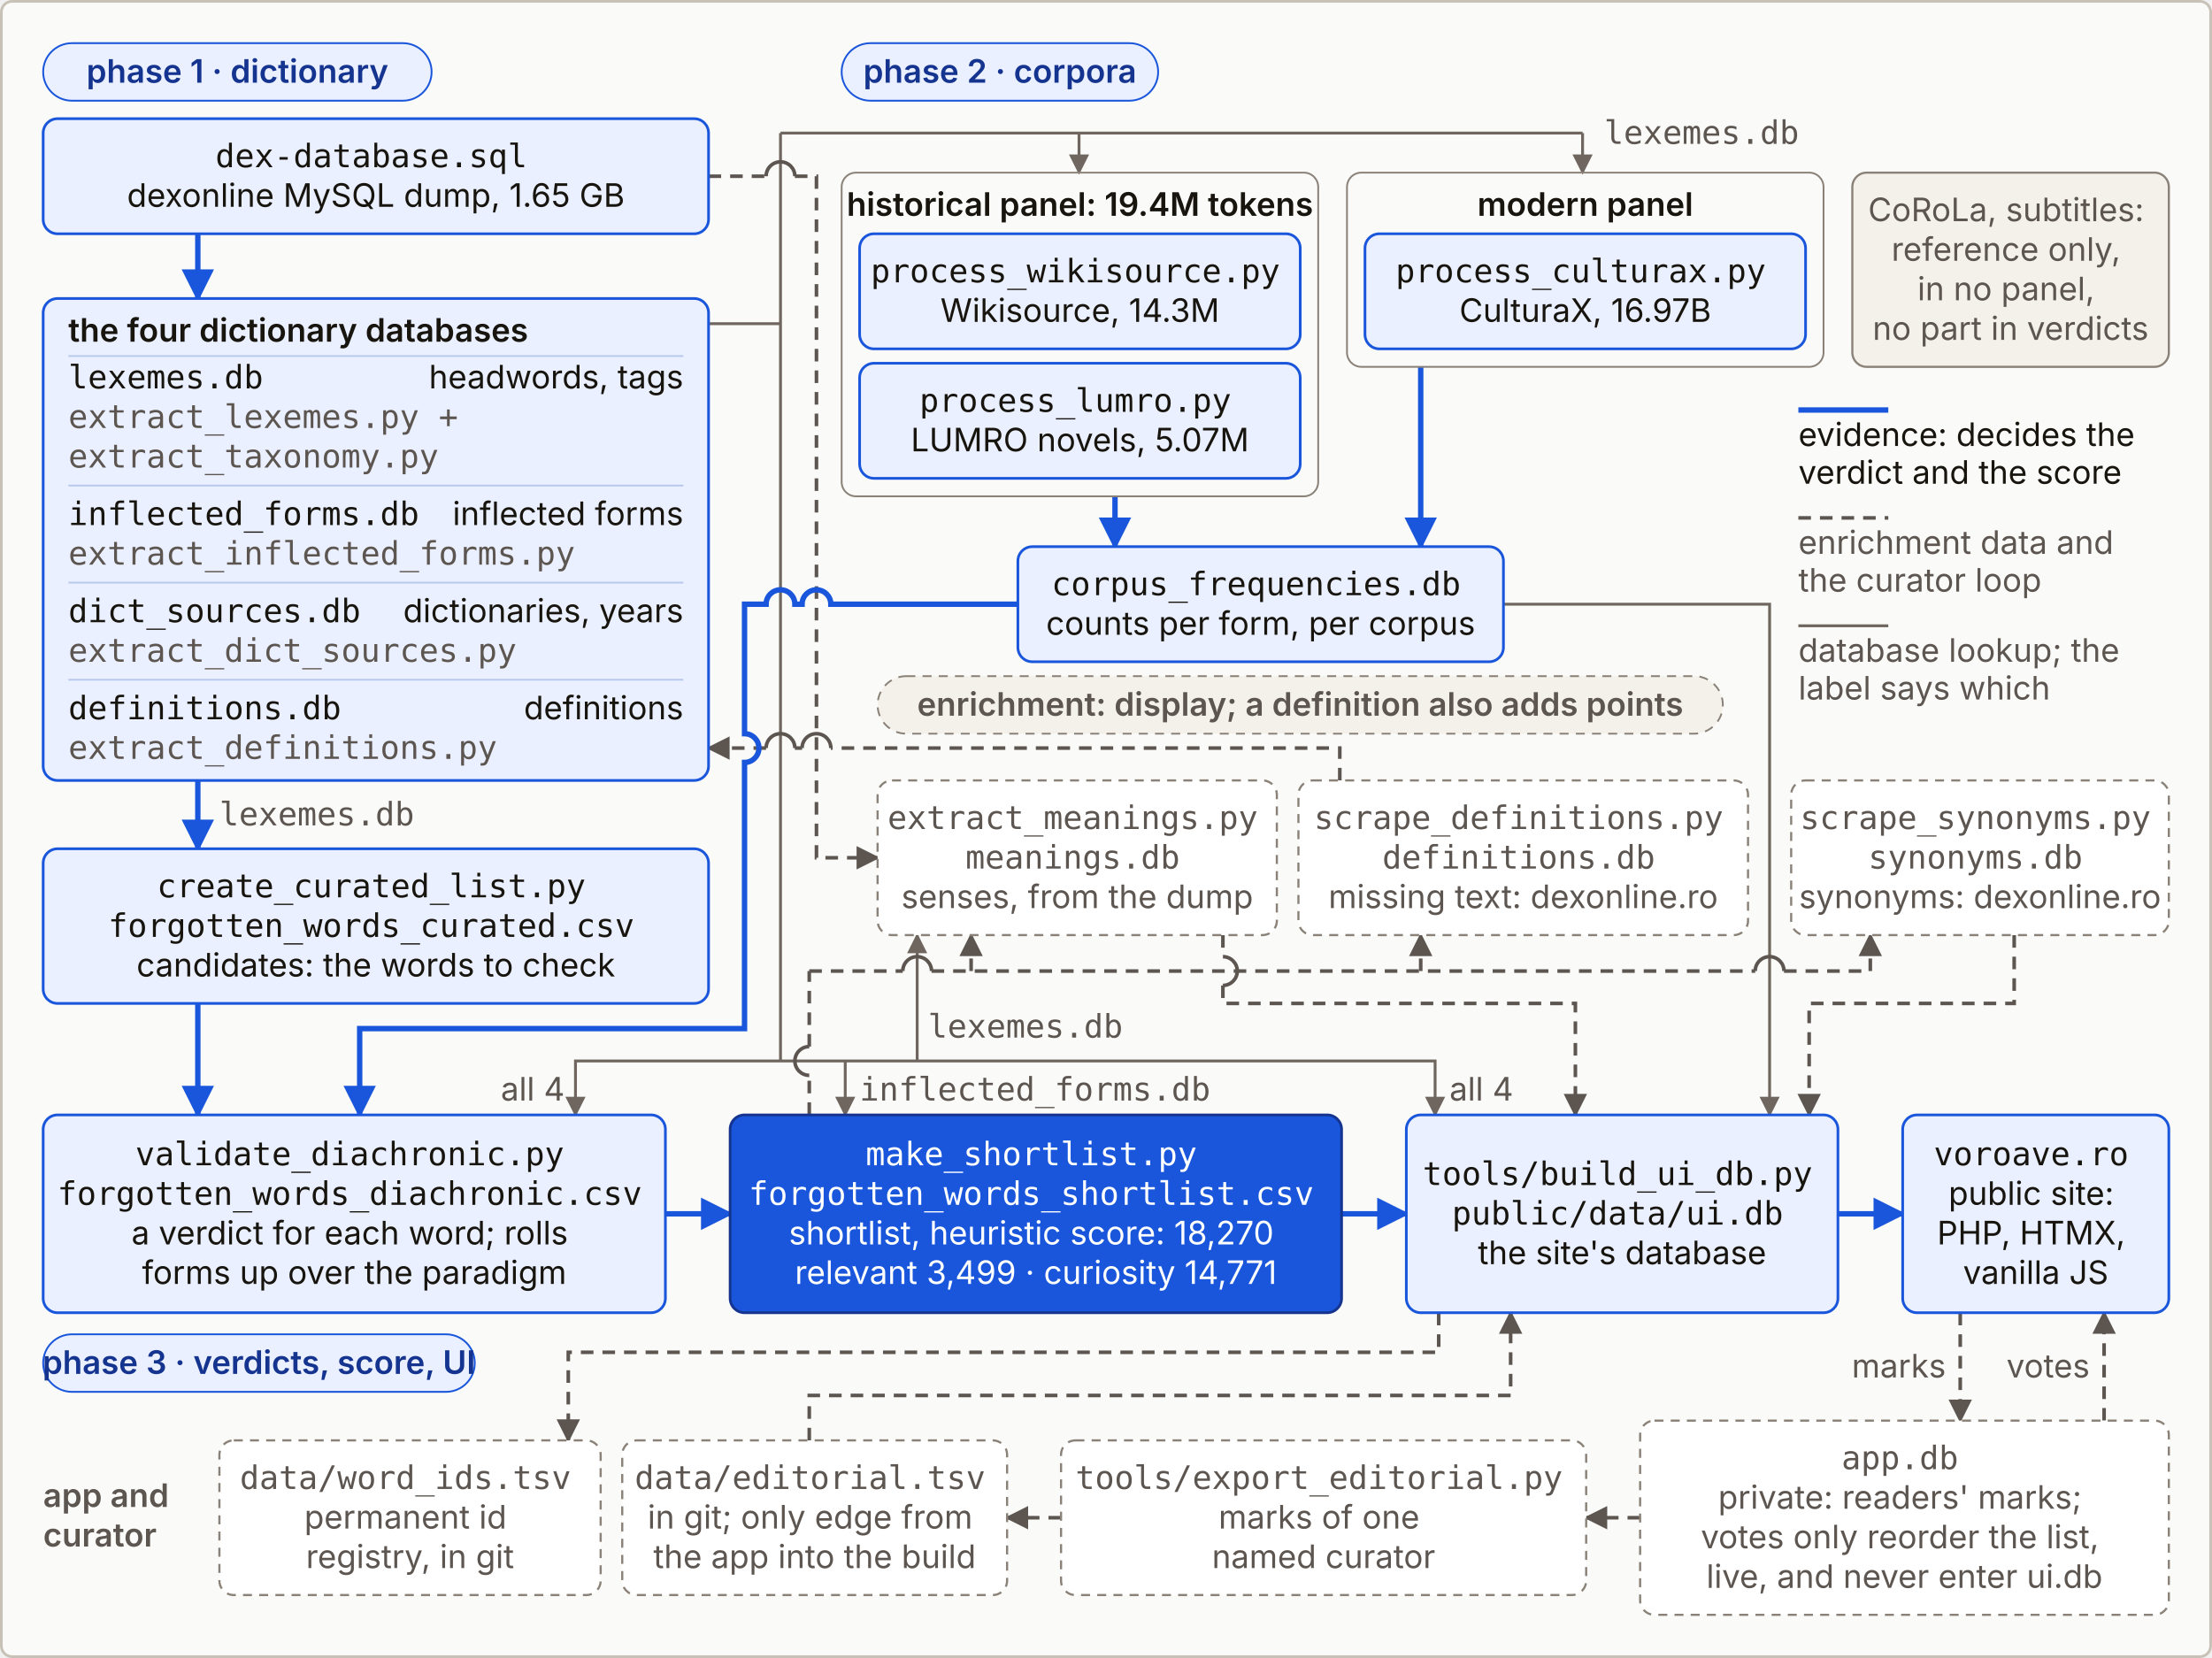
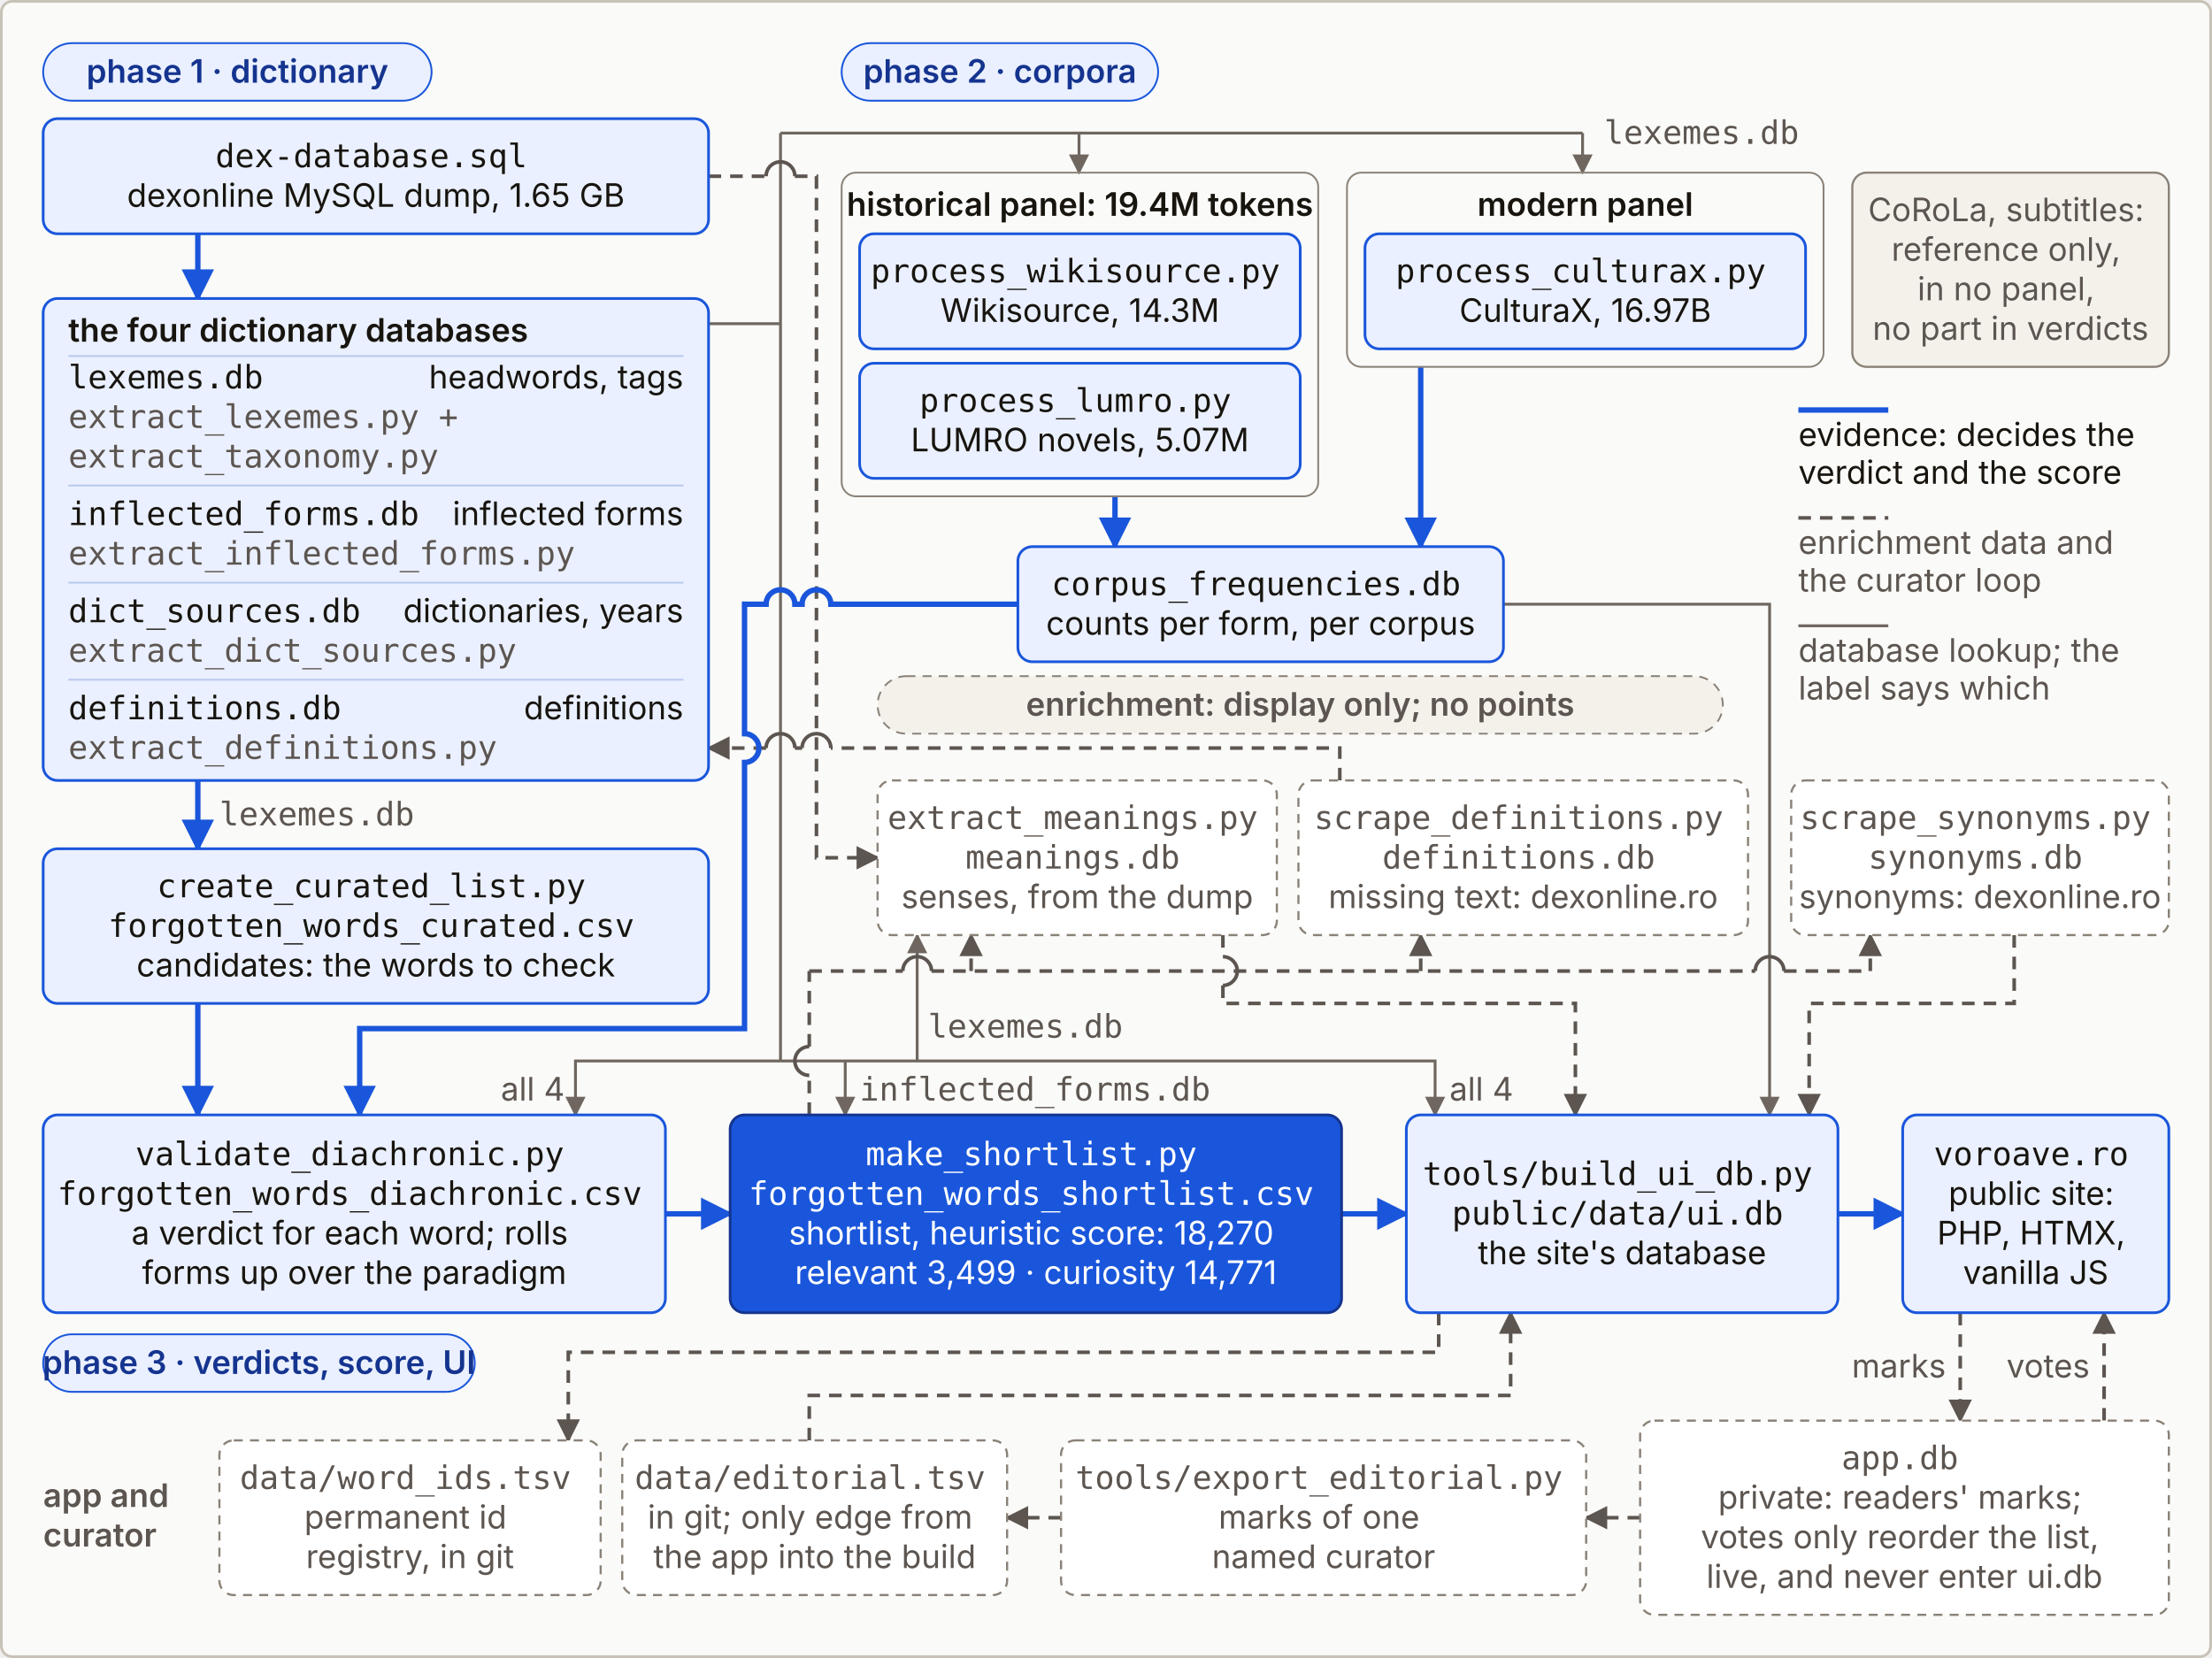
<svg xmlns="http://www.w3.org/2000/svg" viewBox="0 0 1230 922" width="1230" height="922" font-family="'Inter Tight', Inter, sans-serif" role="img" aria-labelledby="pl-title pl-desc" xml:lang="en">
  <rect x="0.75" y="0.75" width="1228.5" height="920.5" rx="6" fill="#fafaf8" stroke="#c8c1b7" stroke-width="1.5" />
  <defs>
    <marker id="pl-arrow-a" viewBox="0 0 10 10" refX="9" refY="5" markerWidth="6" markerHeight="6" orient="auto">
      <path d="M0,0 L10,5 L0,10 z" fill="#1a56db" />
    </marker>
    <marker id="pl-arrow-b" viewBox="0 0 10 10" refX="9" refY="5" markerWidth="6.5" markerHeight="6.5" orient="auto">
      <path d="M0,0 L10,5 L0,10 z" fill="#5c5550" />
    </marker>
    <marker id="pl-arrow-c" viewBox="0 0 10 10" refX="9" refY="5" markerWidth="7" markerHeight="7" orient="auto">
      <path d="M0,0 L10,5 L0,10 z" fill="#6f675f" />
    </marker>
  </defs>
  <g fill="none" stroke="#6f675f" stroke-width="1.6">
    <path d="M394,180 H434" />
    <path d="M434,74 V590" />
    <path d="M434,74 H880" />
    <path d="M600,74 V96" marker-end="url(#pl-arrow-c)" />
    <path d="M880,74 V96" marker-end="url(#pl-arrow-c)" />
    <path d="M434,590 H320 V620" marker-end="url(#pl-arrow-c)" />
    <path d="M434,590 H798 V620" marker-end="url(#pl-arrow-c)" />
    <path d="M470,590 V620" marker-end="url(#pl-arrow-c)" />
    <path d="M510,590 V520" marker-end="url(#pl-arrow-c)" />
    <path d="M836,336 H984 V620" marker-end="url(#pl-arrow-c)" />
  </g>
  <g fill="none" stroke="#5c5550" stroke-width="2" stroke-dasharray="7 5">
    <path d="M394,98 H426" />
    <path d="M426,98 A8,8 0 0 1 442,98" stroke-dasharray="none" />
    <path d="M442,98 H454 V477 H488" marker-end="url(#pl-arrow-b)" />
    <path d="M450,620 V598" />
    <path d="M450,598 A8,8 0 0 1 450,582" stroke-dasharray="none" />
    <path d="M450,582 V540" />
    <path d="M450,540 H502" />
    <path d="M502,540 A8,8 0 0 1 518,540" stroke-dasharray="none" />
    <path d="M518,540 H976" />
    <path d="M976,540 A8,8 0 0 1 992,540" stroke-dasharray="none" />
    <path d="M992,540 H1040" />
    <path d="M540,540 V520" marker-end="url(#pl-arrow-b)" />
    <path d="M790,540 V520" marker-end="url(#pl-arrow-b)" />
    <path d="M1040,540 V520" marker-end="url(#pl-arrow-b)" />
    <path d="M680,520 V532" />
    <path d="M680,532 A8,8 0 0 1 680,548" stroke-dasharray="none" />
    <path d="M680,548 V558 H876 V620" marker-end="url(#pl-arrow-b)" />
    <path d="M1120,520 V558 H1006 V620" marker-end="url(#pl-arrow-b)" />
    <path d="M745,434 V416 H462" />
    <path d="M462,416 A8,8 0 0 0 446,416" stroke-dasharray="none" />
    <path d="M446,416 H442" />
    <path d="M442,416 A8,8 0 0 0 426,416" stroke-dasharray="none" />
    <path d="M426,416 H394" marker-end="url(#pl-arrow-b)" />
    <path d="M800,730 V752 H316 V801" marker-end="url(#pl-arrow-b)" />
    <path d="M1090,730 V790" marker-end="url(#pl-arrow-b)" />
    <path d="M1170,790 V730" marker-end="url(#pl-arrow-b)" />
    <path d="M912,844 H882" marker-end="url(#pl-arrow-b)" />
    <path d="M590,844 H560" marker-end="url(#pl-arrow-b)" />
    <path d="M450,801 V776 H840 V730" marker-end="url(#pl-arrow-b)" />
  </g>
  <g fill="none" stroke="#1a56db" stroke-width="3">
    <path d="M110,130 V166" marker-end="url(#pl-arrow-a)" />
    <path d="M110,434 V472" marker-end="url(#pl-arrow-a)" />
    <path d="M110,558 V620" marker-end="url(#pl-arrow-a)" />
    <path d="M620,276 V304" marker-end="url(#pl-arrow-a)" />
    <path d="M790,204 V304" marker-end="url(#pl-arrow-a)" />
    <path d="M566,336 H462 A8,8 0 0 0 446,336 H442 A8,8 0 0 0 426,336 H414 V408 A8,8 0 0 1 414,424 V572 H200 V620" marker-end="url(#pl-arrow-a)" />
    <path d="M370,675 H406" marker-end="url(#pl-arrow-a)" />
    <path d="M746,675 H782" marker-end="url(#pl-arrow-a)" />
    <path d="M1022,675 H1058" marker-end="url(#pl-arrow-a)" />
  </g>
  <g>
    <rect x="24" y="24" width="216" height="32" rx="16" fill="#eaf0ff" stroke="#1a56db" stroke-width="1" />
    <text fill="#15348f" text-anchor="middle" font-size="18" font-weight="600" x="132.0" y="46">phase 1 · dictionary</text>
  </g>
  <g>
    <rect x="24" y="66" width="370" height="64" rx="8" fill="#eaf0ff" stroke="#1a56db" stroke-width="1.5" />
    <text fill="#18150f" text-anchor="middle" font-size="18">
      <tspan x="209" y="93" font-family="'JetBrains Mono', monospace" font-weight="500">dex-database.sql</tspan>
      <tspan x="209" y="115">dexonline MySQL dump, 1.65 GB</tspan>
    </text>
  </g>
  <g>
    <rect x="24" y="166" width="370" height="268" rx="8" fill="#eaf0ff" stroke="#1a56db" stroke-width="1.5" />
    <text fill="#18150f" font-size="18" font-weight="600" x="38" y="190">the four dictionary databases</text>
    <line x1="38" x2="380" y1="198" y2="198" stroke="#b9c8ec" stroke-width="1" />
    <line x1="38" x2="380" y1="270" y2="270" stroke="#b9c8ec" stroke-width="1" />
    <line x1="38" x2="380" y1="324" y2="324" stroke="#b9c8ec" stroke-width="1" />
    <line x1="38" x2="380" y1="378" y2="378" stroke="#b9c8ec" stroke-width="1" />
    <text fill="#18150f" font-size="18" font-family="'JetBrains Mono', monospace" font-weight="500" x="38" y="216">lexemes.db</text>
    <text fill="#18150f" font-size="18" text-anchor="end" x="380" y="216">headwords, tags</text>
    <text fill="#5c5550" font-size="18" font-family="'JetBrains Mono', monospace" x="38" y="238">extract_lexemes.py +</text>
    <text fill="#5c5550" font-size="18" font-family="'JetBrains Mono', monospace" x="38" y="260">extract_taxonomy.py</text>
    <text fill="#18150f" font-size="18" font-family="'JetBrains Mono', monospace" font-weight="500" x="38" y="292">inflected_forms.db</text>
    <text fill="#18150f" font-size="18" text-anchor="end" x="380" y="292">inflected forms</text>
    <text fill="#5c5550" font-size="18" font-family="'JetBrains Mono', monospace" x="38" y="314">extract_inflected_forms.py</text>
    <text fill="#18150f" font-size="18" font-family="'JetBrains Mono', monospace" font-weight="500" x="38" y="346">dict_sources.db</text>
    <text fill="#18150f" font-size="18" text-anchor="end" x="380" y="346">dictionaries, years</text>
    <text fill="#5c5550" font-size="18" font-family="'JetBrains Mono', monospace" x="38" y="368">extract_dict_sources.py</text>
    <text fill="#18150f" font-size="18" font-family="'JetBrains Mono', monospace" font-weight="500" x="38" y="400">definitions.db</text>
    <text fill="#18150f" font-size="18" text-anchor="end" x="380" y="400">definitions</text>
    <text fill="#5c5550" font-size="18" font-family="'JetBrains Mono', monospace" x="38" y="422">extract_definitions.py</text>
  </g>
  <text fill="#5c5550" font-size="18" font-family="'JetBrains Mono', monospace" x="122" y="459">lexemes.db</text>
  <g>
    <rect x="24" y="472" width="370" height="86" rx="8" fill="#eaf0ff" stroke="#1a56db" stroke-width="1.5" />
    <text fill="#18150f" text-anchor="middle" font-size="18">
      <tspan x="209" y="499" font-family="'JetBrains Mono', monospace" font-weight="500">create_curated_list.py</tspan>
      <tspan x="209" y="521" font-family="'JetBrains Mono', monospace" font-weight="500">forgotten_words_curated.csv</tspan>
      <tspan x="209" y="543">candidates: the words to check</tspan>
    </text>
  </g>
  <g>
    <rect x="468" y="24" width="176" height="32" rx="16" fill="#eaf0ff" stroke="#1a56db" stroke-width="1" />
    <text fill="#15348f" text-anchor="middle" font-size="18" font-weight="600" x="556.0" y="46">phase 2 · corpora</text>
  </g>
  <rect x="468" y="96" width="265" height="180" rx="8" fill="none" stroke="#8a8278" stroke-width="1" />
  <text fill="#18150f" font-size="18" font-weight="600" text-anchor="middle" x="600.5" y="120">historical panel: 19.4M tokens</text>
  <g>
    <rect x="478" y="130" width="245" height="64" rx="8" fill="#eaf0ff" stroke="#1a56db" stroke-width="1.5" />
    <text fill="#18150f" text-anchor="middle" font-size="18">
      <tspan x="600.5" y="157" font-family="'JetBrains Mono', monospace" font-weight="500">process_wikisource.py</tspan>
      <tspan x="600.5" y="179">Wikisource, 14.3M</tspan>
    </text>
  </g>
  <g>
    <rect x="478" y="202" width="245" height="64" rx="8" fill="#eaf0ff" stroke="#1a56db" stroke-width="1.5" />
    <text fill="#18150f" text-anchor="middle" font-size="18">
      <tspan x="600.5" y="229" font-family="'JetBrains Mono', monospace" font-weight="500">process_lumro.py</tspan>
      <tspan x="600.5" y="251">LUMRO novels, 5.07M</tspan>
    </text>
  </g>
  <rect x="749" y="96" width="265" height="108" rx="8" fill="none" stroke="#8a8278" stroke-width="1" />
  <text fill="#18150f" font-size="18" font-weight="600" text-anchor="middle" x="881.5" y="120">modern panel</text>
  <g>
    <rect x="759" y="130" width="245" height="64" rx="8" fill="#eaf0ff" stroke="#1a56db" stroke-width="1.5" />
    <text fill="#18150f" text-anchor="middle" font-size="18">
      <tspan x="881.5" y="157" font-family="'JetBrains Mono', monospace" font-weight="500">process_culturax.py</tspan>
      <tspan x="881.5" y="179">CulturaX, 16.97B</tspan>
    </text>
  </g>
  <text fill="#5c5550" font-size="18" font-family="'JetBrains Mono', monospace" x="892" y="80">lexemes.db</text>
  <g>
    <rect x="1030" y="96" width="176" height="108" rx="8" fill="#f4f1eb" stroke="#8a8278" stroke-width="1.2" />
    <text fill="#5c5550" text-anchor="middle" font-size="18">
      <tspan x="1118" y="123">CoRoLa, subtitles:</tspan>
      <tspan x="1118" y="145">reference only,</tspan>
      <tspan x="1118" y="167">in no panel,</tspan>
      <tspan x="1118" y="189">no part in verdicts</tspan>
    </text>
  </g>
  <g>
    <rect x="566" y="304" width="270" height="64" rx="8" fill="#eaf0ff" stroke="#1a56db" stroke-width="1.5" />
    <text fill="#18150f" text-anchor="middle" font-size="18">
      <tspan x="701" y="331" font-family="'JetBrains Mono', monospace" font-weight="500">corpus_frequencies.db</tspan>
      <tspan x="701" y="353">counts per form, per corpus</tspan>
    </text>
  </g>
  <line x1="1000" x2="1050" y1="228" y2="228" stroke="#1a56db" stroke-width="3" />
  <line x1="1000" x2="1050" y1="288" y2="288" stroke="#5c5550" stroke-width="2" stroke-dasharray="7 5" />
  <line x1="1000" x2="1050" y1="348" y2="348" stroke="#6f675f" stroke-width="1.6" />
  <text fill="#18150f" font-size="18" x="1000" y="248">evidence: decides the</text>
  <text fill="#18150f" font-size="18" x="1000" y="269">verdict and the score</text>
  <text fill="#5c5550" font-size="18" x="1000" y="308">enrichment data and</text>
  <text fill="#5c5550" font-size="18" x="1000" y="329">the curator loop</text>
  <text fill="#5c5550" font-size="18" x="1000" y="368">database lookup; the</text>
  <text fill="#5c5550" font-size="18" x="1000" y="389">label says which</text>
  <g>
    <rect x="488" y="376" width="470" height="32" rx="16" fill="#f4f1eb" stroke="#8a8278" stroke-width="1" stroke-dasharray="5 4" />
-     <text fill="#5c5550" text-anchor="middle" font-size="18" font-weight="600" x="723.0" y="398">enrichment: display; a definition also adds points</text>
+     <text fill="#5c5550" text-anchor="middle" font-size="18" font-weight="600" x="723.0" y="398">enrichment: display only; no points</text>
  </g>
  <g>
    <rect x="488" y="434" width="222" height="86" rx="8" fill="#ffffff" stroke="#8a8278" stroke-width="1.2" stroke-dasharray="5 4" />
    <text fill="#5c5550" text-anchor="middle" font-size="18">
      <tspan x="599" y="461" font-family="'JetBrains Mono', monospace" font-weight="500">extract_meanings.py</tspan>
      <tspan x="599" y="483" font-family="'JetBrains Mono', monospace" font-weight="500">meanings.db</tspan>
      <tspan x="599" y="505">senses, from the dump</tspan>
    </text>
  </g>
  <g>
    <rect x="722" y="434" width="250" height="86" rx="8" fill="#ffffff" stroke="#8a8278" stroke-width="1.2" stroke-dasharray="5 4" />
    <text fill="#5c5550" text-anchor="middle" font-size="18">
      <tspan x="847" y="461" font-family="'JetBrains Mono', monospace" font-weight="500">scrape_definitions.py</tspan>
      <tspan x="847" y="483" font-family="'JetBrains Mono', monospace" font-weight="500">definitions.db</tspan>
      <tspan x="847" y="505">missing text: dexonline.ro</tspan>
    </text>
  </g>
  <g>
    <rect x="996" y="434" width="210" height="86" rx="8" fill="#ffffff" stroke="#8a8278" stroke-width="1.2" stroke-dasharray="5 4" />
    <text fill="#5c5550" text-anchor="middle" font-size="18">
      <tspan x="1101" y="461" font-family="'JetBrains Mono', monospace" font-weight="500">scrape_synonyms.py</tspan>
      <tspan x="1101" y="483" font-family="'JetBrains Mono', monospace" font-weight="500">synonyms.db</tspan>
      <tspan x="1101" y="505">synonyms: dexonline.ro</tspan>
    </text>
  </g>
  <text fill="#5c5550" font-size="18" font-family="'JetBrains Mono', monospace" x="516" y="577">lexemes.db</text>
  <text fill="#5c5550" font-size="18" text-anchor="end" x="314" y="612">all 4</text>
  <text fill="#5c5550" font-size="18" font-family="'JetBrains Mono', monospace" x="478" y="612">inflected_forms.db</text>
  <text fill="#5c5550" font-size="18" x="806" y="612">all 4</text>
  <g>
    <rect x="24" y="620" width="346" height="110" rx="8" fill="#eaf0ff" stroke="#1a56db" stroke-width="1.5" />
    <text fill="#18150f" text-anchor="middle" font-size="18">
      <tspan x="197" y="648" font-family="'JetBrains Mono', monospace" font-weight="500">validate_diachronic.py</tspan>
      <tspan x="197" y="670" font-family="'JetBrains Mono', monospace" font-weight="500">forgotten_words_diachronic.csv</tspan>
      <tspan x="197" y="692">a verdict for each word; rolls</tspan>
      <tspan x="197" y="714">forms up over the paradigm</tspan>
    </text>
  </g>
  <g>
    <rect x="406" y="620" width="340" height="110" rx="8" fill="#1a56db" stroke="#15348f" stroke-width="1.5" />
    <text fill="#ffffff" text-anchor="middle" font-size="18">
      <tspan x="576" y="648" font-family="'JetBrains Mono', monospace" font-weight="500">make_shortlist.py</tspan>
      <tspan x="576" y="670" font-family="'JetBrains Mono', monospace" font-weight="500">forgotten_words_shortlist.csv</tspan>
      <tspan x="576" y="692">shortlist, heuristic score: 18,270</tspan>
      <tspan x="576" y="714">relevant 3,499 · curiosity 14,771</tspan>
    </text>
  </g>
  <g>
    <rect x="782" y="620" width="240" height="110" rx="8" fill="#eaf0ff" stroke="#1a56db" stroke-width="1.5" />
    <text fill="#18150f" text-anchor="middle" font-size="18">
      <tspan x="902" y="659" font-family="'JetBrains Mono', monospace" font-weight="500">tools/build_ui_db.py</tspan>
      <tspan x="902" y="681" font-family="'JetBrains Mono', monospace" font-weight="500">public/data/ui.db</tspan>
      <tspan x="902" y="703">the site's database</tspan>
    </text>
  </g>
  <g>
    <rect x="1058" y="620" width="148" height="110" rx="8" fill="#eaf0ff" stroke="#1a56db" stroke-width="1.5" />
    <text fill="#18150f" text-anchor="middle" font-size="18">
      <tspan x="1132" y="648" font-family="'JetBrains Mono', monospace" font-weight="500">voroave.ro</tspan>
      <tspan x="1132" y="670">public site:</tspan>
      <tspan x="1132" y="692">PHP, HTMX,</tspan>
      <tspan x="1132" y="714">vanilla JS</tspan>
    </text>
  </g>
  <g>
    <rect x="24" y="742" width="240" height="32" rx="16" fill="#eaf0ff" stroke="#1a56db" stroke-width="1" />
    <text fill="#15348f" text-anchor="middle" font-size="18" font-weight="600" x="144.0" y="764">phase 3 · verdicts, score, UI</text>
  </g>
  <text fill="#5c5550" font-size="18" text-anchor="end" x="1082" y="766">marks</text>
  <text fill="#5c5550" font-size="18" text-anchor="end" x="1162" y="766">votes</text>
  <g>
    <rect x="912" y="790" width="294" height="108" rx="8" fill="#ffffff" stroke="#8a8278" stroke-width="1.2" stroke-dasharray="5 4" />
    <text fill="#5c5550" text-anchor="middle" font-size="18">
      <tspan x="1059" y="817" font-family="'JetBrains Mono', monospace" font-weight="500">app.db</tspan>
      <tspan x="1059" y="839">private: readers' marks;</tspan>
      <tspan x="1059" y="861">votes only reorder the list,</tspan>
      <tspan x="1059" y="883">live, and never enter ui.db</tspan>
    </text>
  </g>
  <g>
    <rect x="590" y="801" width="292" height="86" rx="8" fill="#ffffff" stroke="#8a8278" stroke-width="1.2" stroke-dasharray="5 4" />
    <text fill="#5c5550" text-anchor="middle" font-size="18">
      <tspan x="736" y="828" font-family="'JetBrains Mono', monospace" font-weight="500">tools/export_editorial.py</tspan>
      <tspan x="736" y="850">marks of one</tspan>
      <tspan x="736" y="872">named curator</tspan>
    </text>
  </g>
  <g>
    <rect x="346" y="801" width="214" height="86" rx="8" fill="#ffffff" stroke="#8a8278" stroke-width="1.2" stroke-dasharray="5 4" />
    <text fill="#5c5550" text-anchor="middle" font-size="18">
      <tspan x="453" y="828" font-family="'JetBrains Mono', monospace" font-weight="500">data/editorial.tsv</tspan>
      <tspan x="453" y="850">in git; only edge from</tspan>
      <tspan x="453" y="872">the app into the build</tspan>
    </text>
  </g>
  <g>
    <rect x="122" y="801" width="212" height="86" rx="8" fill="#ffffff" stroke="#8a8278" stroke-width="1.2" stroke-dasharray="5 4" />
    <text fill="#5c5550" text-anchor="middle" font-size="18">
      <tspan x="228" y="828" font-family="'JetBrains Mono', monospace" font-weight="500">data/word_ids.tsv</tspan>
      <tspan x="228" y="850">permanent id</tspan>
      <tspan x="228" y="872">registry, in git</tspan>
    </text>
  </g>
  <text fill="#5c5550" font-size="18" font-weight="600" x="24" y="838">app and</text>
  <text fill="#5c5550" font-size="18" font-weight="600" x="24" y="860">curator</text>
</svg>
